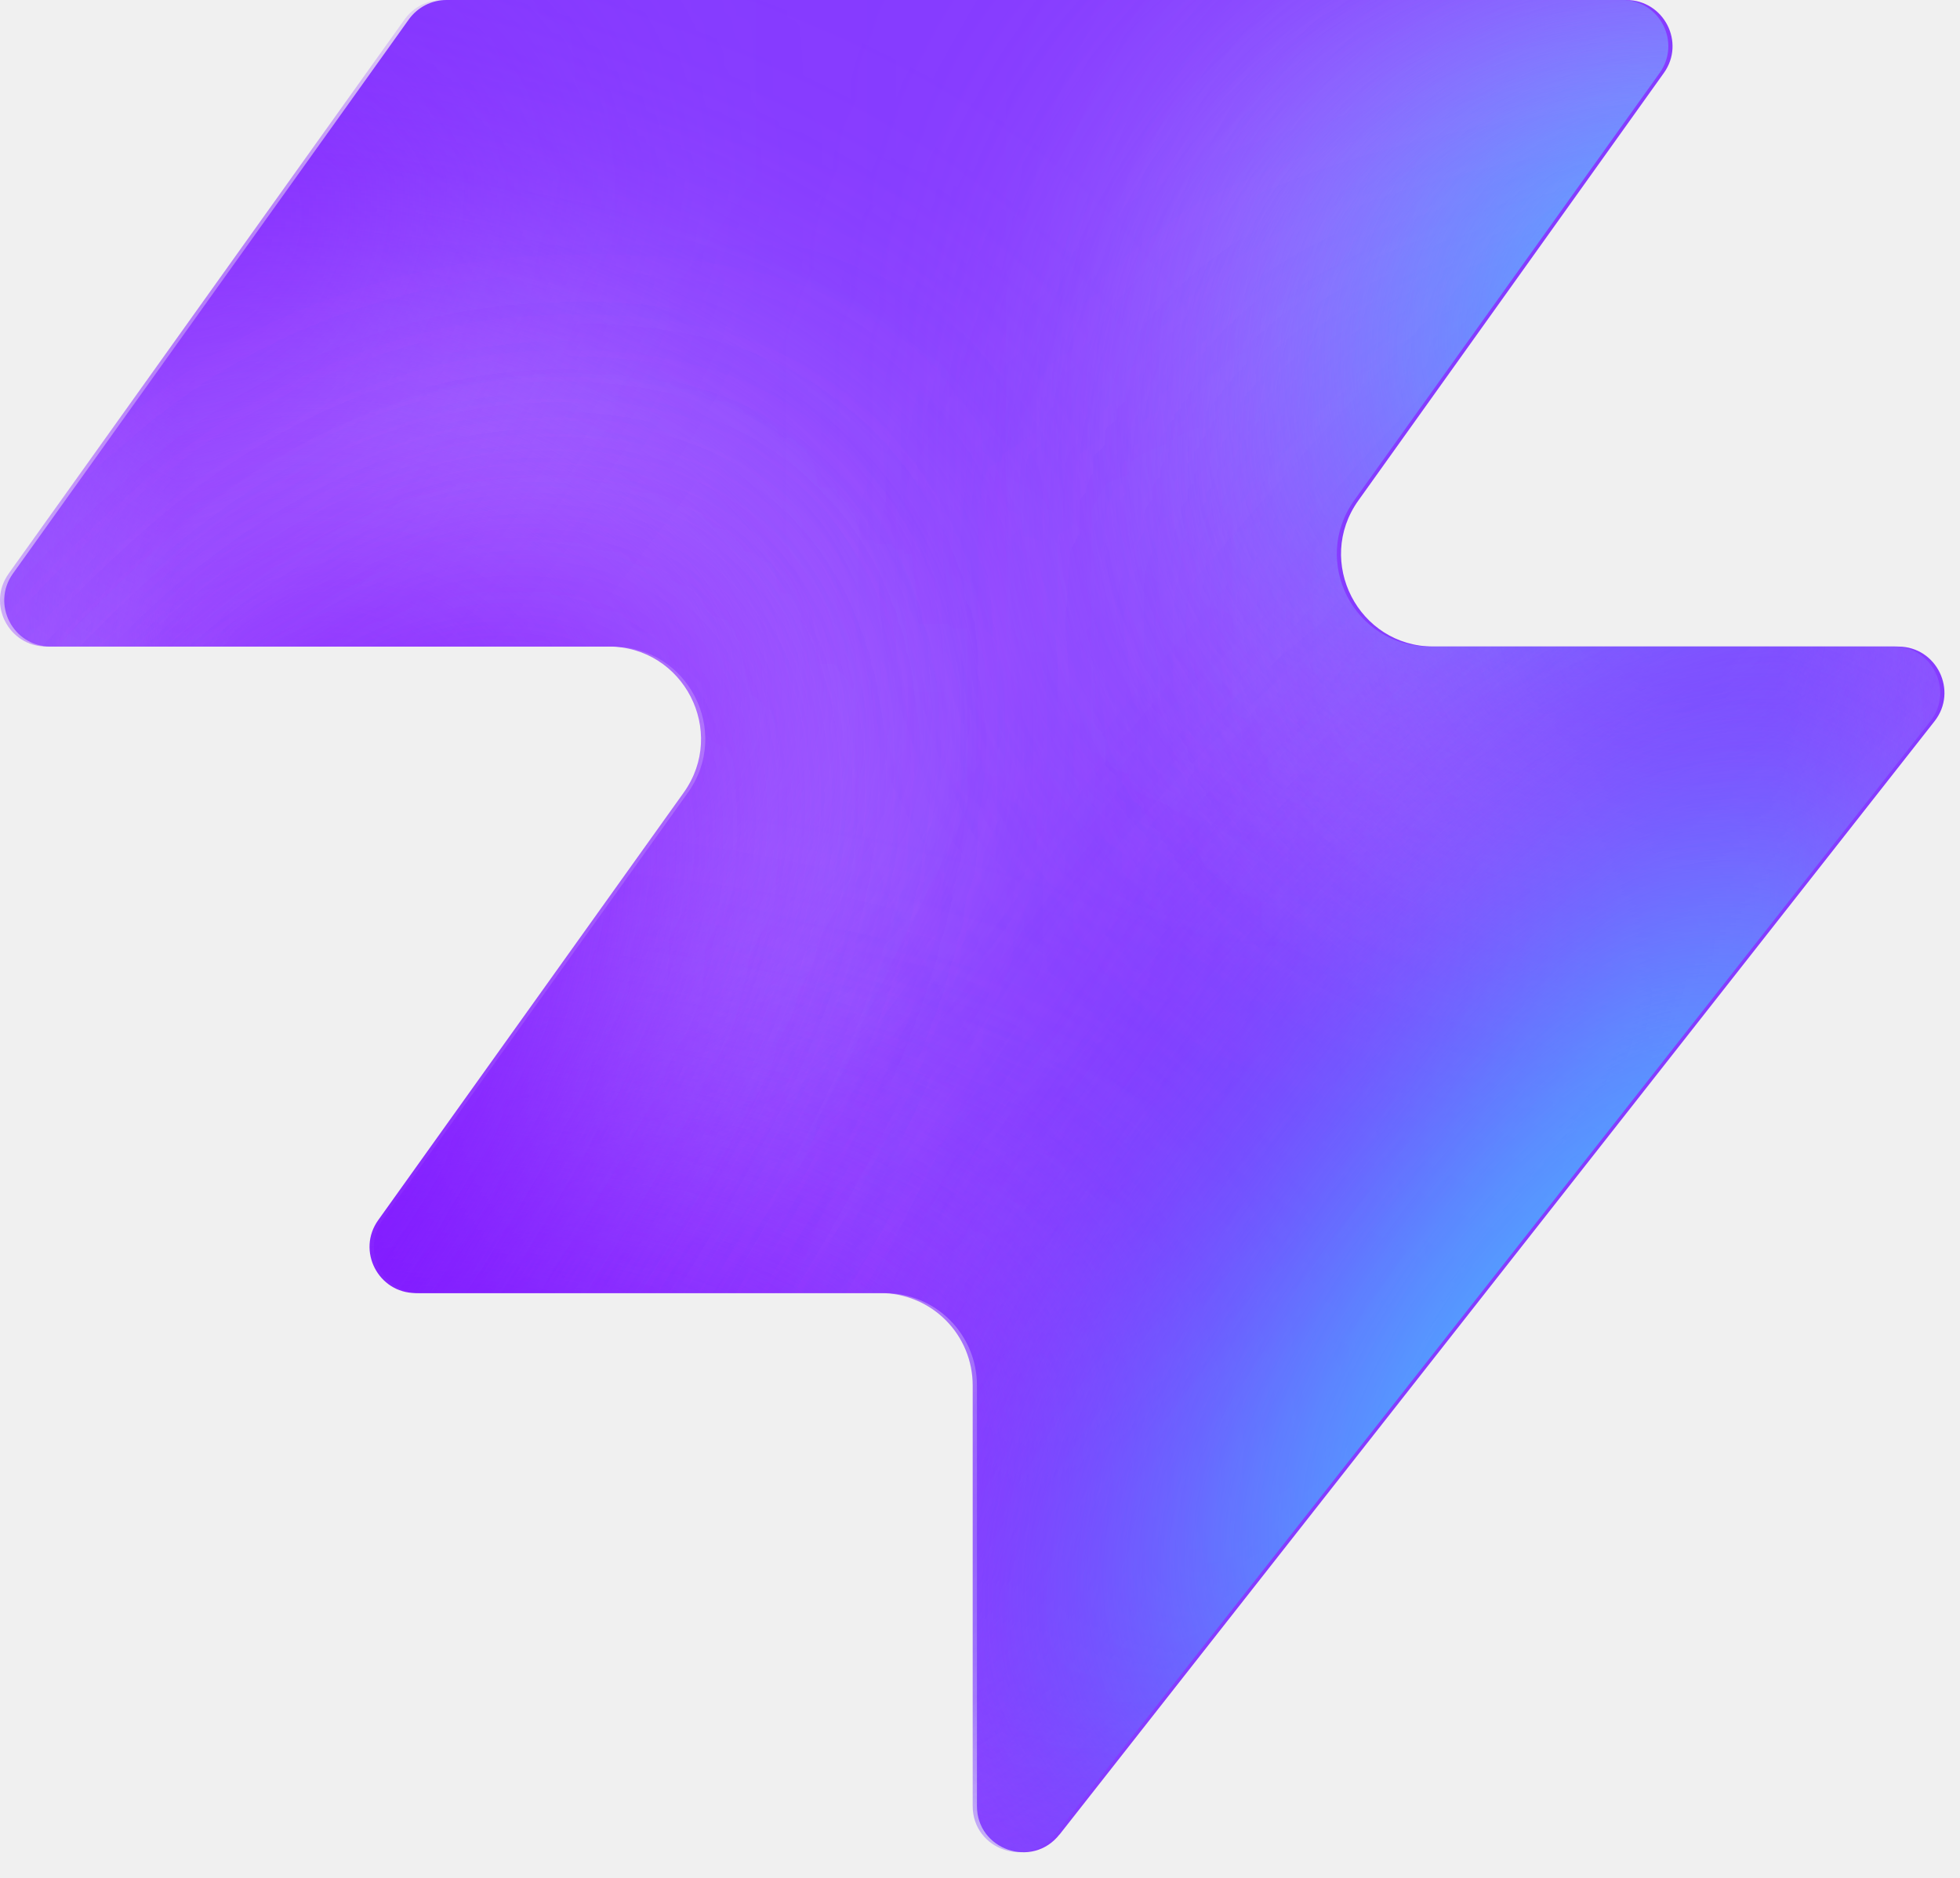
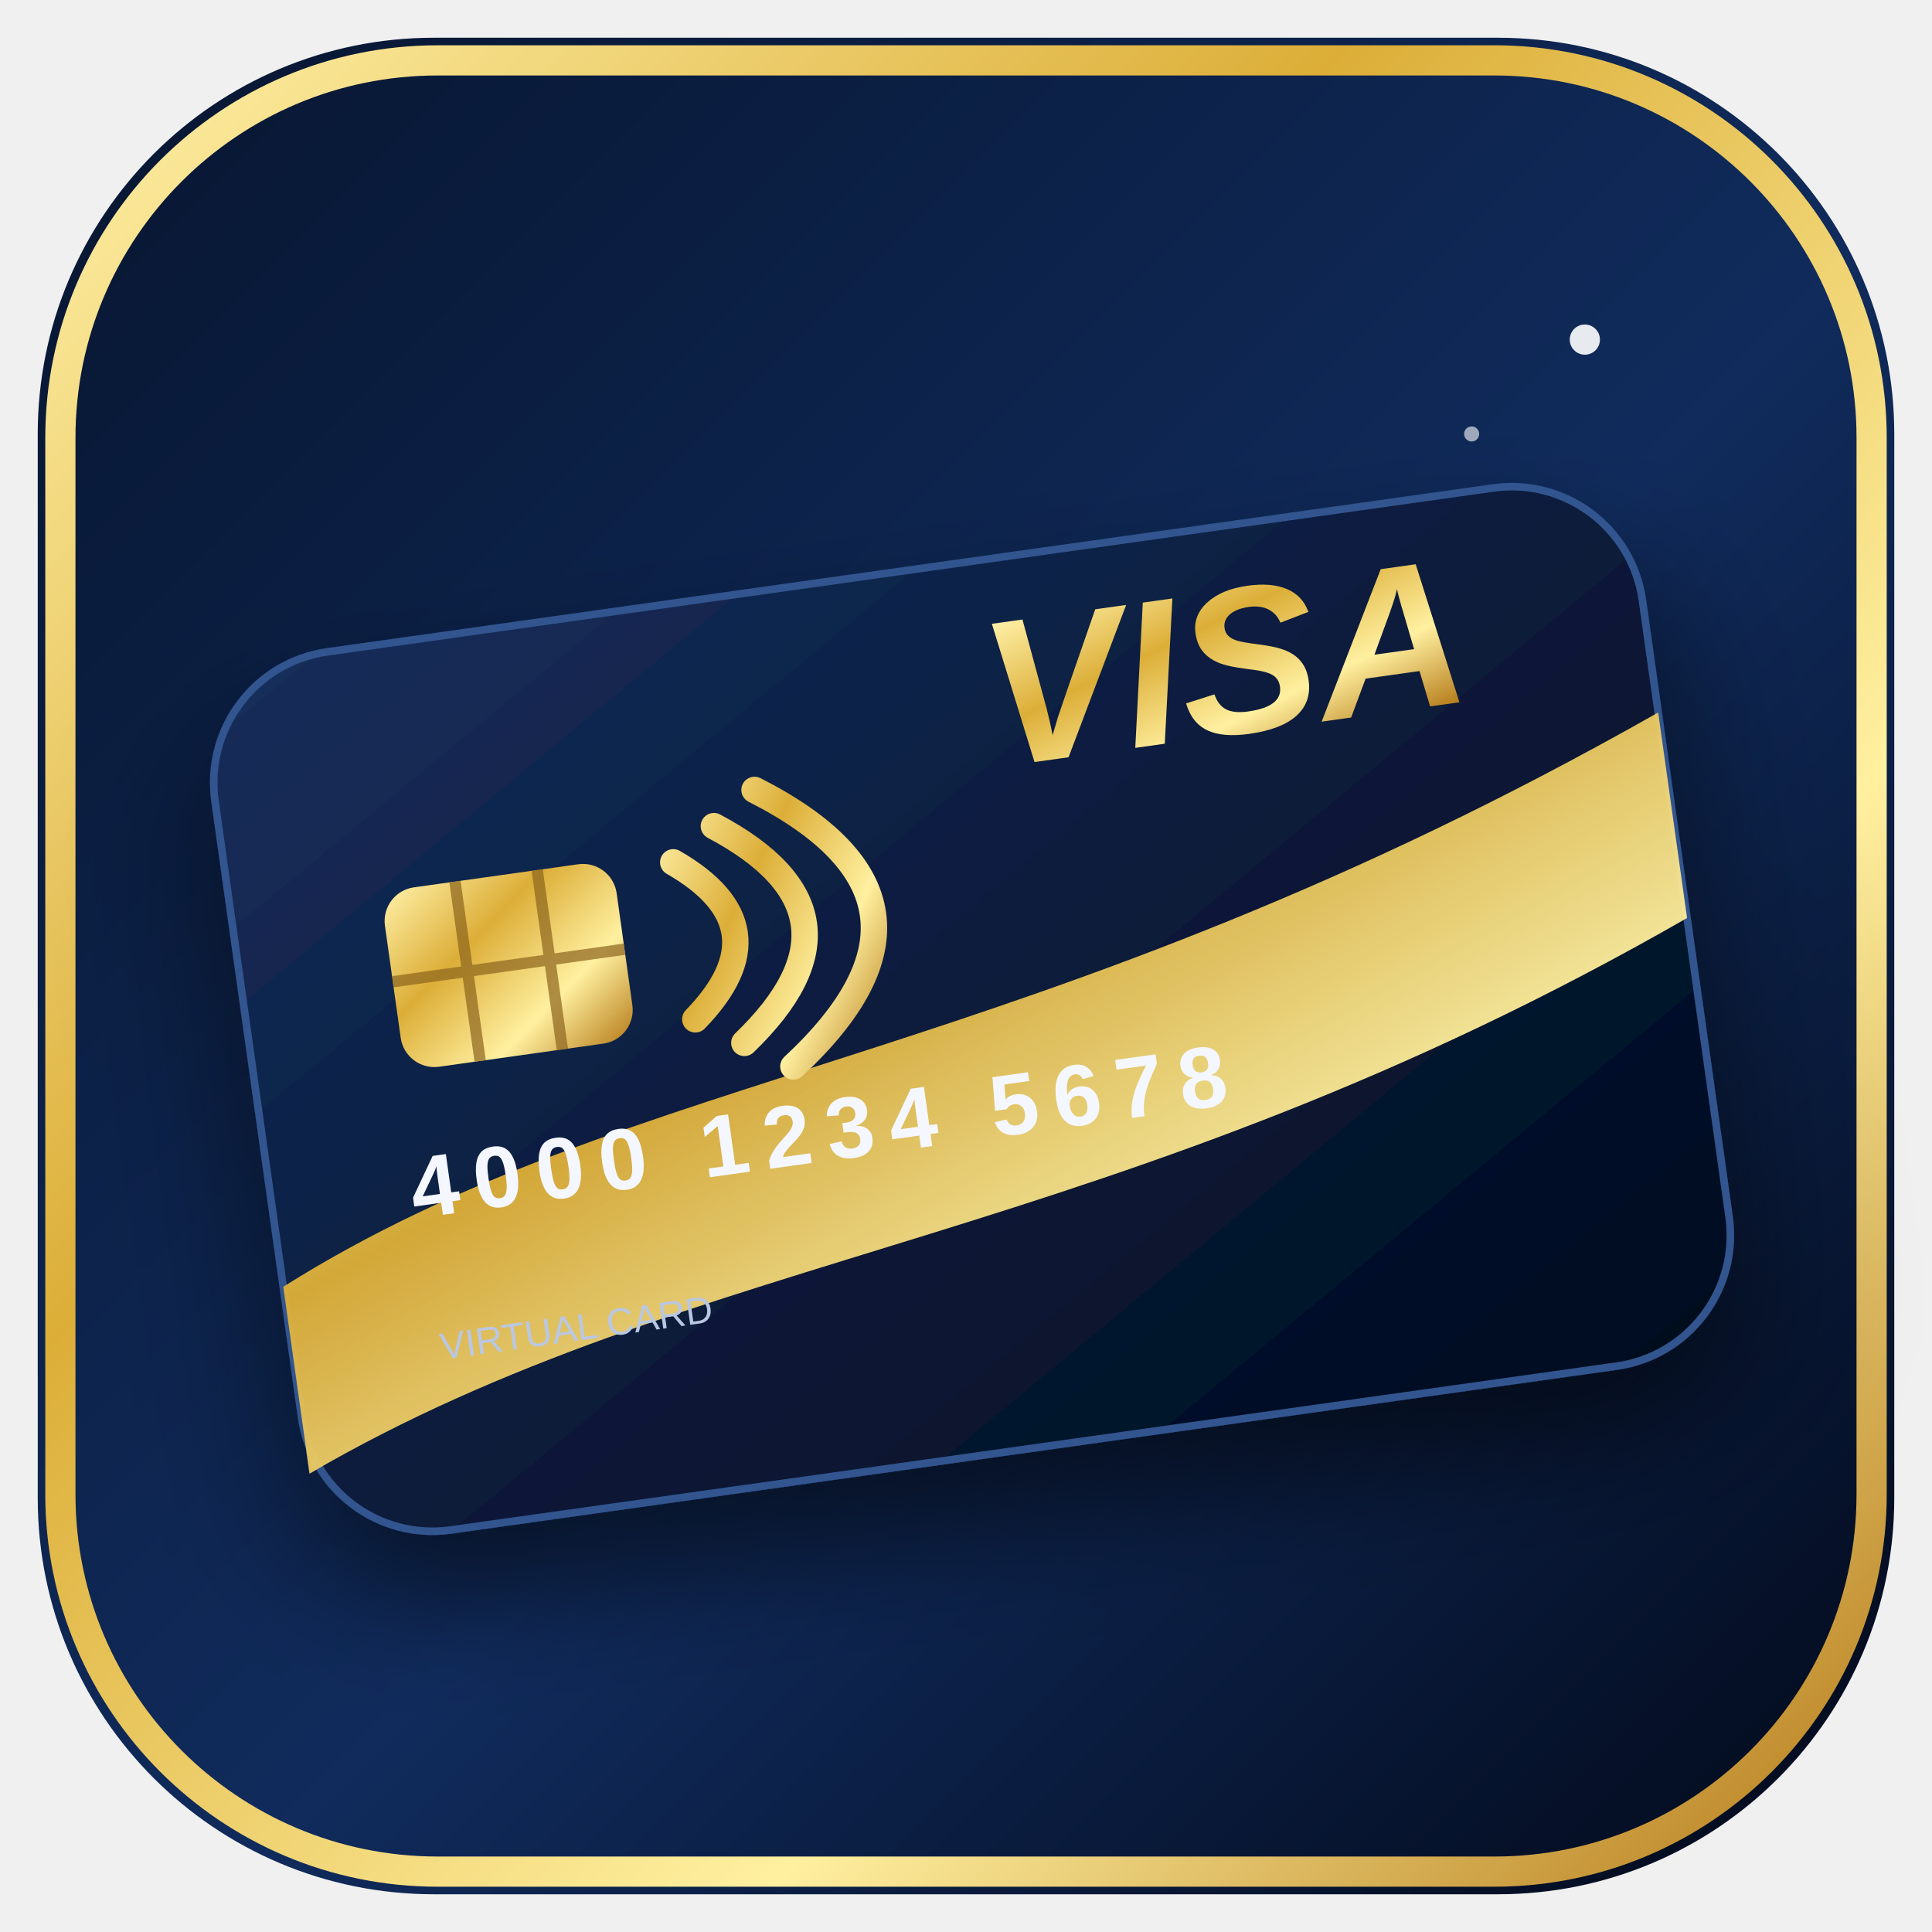
- <svg xmlns="http://www.w3.org/2000/svg" width="48" height="46" fill="none" viewBox="0 0 48 46">
-   <path fill="#863bff" d="M25.946 44.938c-.664.845-2.021.375-2.021-.698V33.937a2.26 2.26 0 0 0-2.262-2.262H10.287c-.92 0-1.456-1.04-.92-1.788l7.48-10.471c1.07-1.497 0-3.578-1.842-3.578H1.237c-.92 0-1.456-1.04-.92-1.788L10.013.474c.214-.297.556-.474.92-.474h28.894c.92 0 1.456 1.04.92 1.788l-7.48 10.471c-1.07 1.498 0 3.579 1.842 3.579h11.377c.943 0 1.473 1.088.89 1.83L25.947 44.94z" style="fill:#863bff;fill:color(display-p3 .525 .23 1);fill-opacity:1" />
-   <mask id="a" width="48" height="46" x="0" y="0" maskUnits="userSpaceOnUse" style="mask-type:alpha">
-     <path fill="#000" d="M25.842 44.938c-.664.844-2.021.375-2.021-.698V33.937a2.26 2.26 0 0 0-2.262-2.262H10.183c-.92 0-1.456-1.04-.92-1.788l7.48-10.471c1.07-1.498 0-3.579-1.842-3.579H1.133c-.92 0-1.456-1.04-.92-1.787L9.91.473c.214-.297.556-.474.92-.474h28.894c.92 0 1.456 1.04.92 1.788l-7.48 10.471c-1.07 1.498 0 3.578 1.842 3.578h11.377c.943 0 1.473 1.088.89 1.832L25.843 44.94z" style="fill:#000;fill-opacity:1" />
-   </mask>
-   <g mask="url(#a)">
-     <g filter="url(#b)">
-       <ellipse cx="5.508" cy="14.704" fill="#ede6ff" rx="5.508" ry="14.704" style="fill:#ede6ff;fill:color(display-p3 .927 .903 1);fill-opacity:1" transform="matrix(.00324 1 1 -.00324 -4.47 31.516)" />
-     </g>
-     <g filter="url(#c)">
-       <ellipse cx="10.399" cy="29.851" fill="#ede6ff" rx="10.399" ry="29.851" style="fill:#ede6ff;fill:color(display-p3 .927 .903 1);fill-opacity:1" transform="matrix(.00324 1 1 -.00324 -39.328 7.883)" />
-     </g>
-     <g filter="url(#d)">
-       <ellipse cx="5.508" cy="30.487" fill="#7e14ff" rx="5.508" ry="30.487" style="fill:#7e14ff;fill:color(display-p3 .492 .077 1);fill-opacity:1" transform="rotate(89.814 -25.913 -14.639)scale(1 -1)" />
-     </g>
-     <g filter="url(#e)">
-       <ellipse cx="5.508" cy="30.599" fill="#7e14ff" rx="5.508" ry="30.599" style="fill:#7e14ff;fill:color(display-p3 .492 .077 1);fill-opacity:1" transform="rotate(89.814 -32.644 -3.334)scale(1 -1)" />
-     </g>
-     <g filter="url(#f)">
-       <ellipse cx="5.508" cy="30.599" fill="#7e14ff" rx="5.508" ry="30.599" style="fill:#7e14ff;fill:color(display-p3 .492 .077 1);fill-opacity:1" transform="matrix(.00324 1 1 -.00324 -34.34 30.47)" />
-     </g>
-     <g filter="url(#g)">
-       <ellipse cx="14.072" cy="22.078" fill="#ede6ff" rx="14.072" ry="22.078" style="fill:#ede6ff;fill:color(display-p3 .927 .903 1);fill-opacity:1" transform="rotate(93.35 24.506 48.493)scale(-1 1)" />
-     </g>
-     <g filter="url(#h)">
-       <ellipse cx="3.47" cy="21.501" fill="#7e14ff" rx="3.47" ry="21.501" style="fill:#7e14ff;fill:color(display-p3 .492 .077 1);fill-opacity:1" transform="rotate(89.009 28.708 47.59)scale(-1 1)" />
-     </g>
-     <g filter="url(#i)">
-       <ellipse cx="3.47" cy="21.501" fill="#7e14ff" rx="3.47" ry="21.501" style="fill:#7e14ff;fill:color(display-p3 .492 .077 1);fill-opacity:1" transform="rotate(89.009 28.708 47.59)scale(-1 1)" />
-     </g>
-     <g filter="url(#j)">
-       <ellipse cx=".387" cy="8.972" fill="#7e14ff" rx="4.407" ry="29.108" style="fill:#7e14ff;fill:color(display-p3 .492 .077 1);fill-opacity:1" transform="rotate(39.51 .387 8.972)" />
-     </g>
-     <g filter="url(#k)">
-       <ellipse cx="47.523" cy="-6.092" fill="#7e14ff" rx="4.407" ry="29.108" style="fill:#7e14ff;fill:color(display-p3 .492 .077 1);fill-opacity:1" transform="rotate(37.892 47.523 -6.092)" />
-     </g>
-     <g filter="url(#l)">
-       <ellipse cx="41.412" cy="6.333" fill="#47bfff" rx="5.971" ry="9.665" style="fill:#47bfff;fill:color(display-p3 .28 .748 1);fill-opacity:1" transform="rotate(37.892 41.412 6.333)" />
-     </g>
-     <g filter="url(#m)">
-       <ellipse cx="-1.879" cy="38.332" fill="#7e14ff" rx="4.407" ry="29.108" style="fill:#7e14ff;fill:color(display-p3 .492 .077 1);fill-opacity:1" transform="rotate(37.892 -1.88 38.332)" />
-     </g>
-     <g filter="url(#n)">
-       <ellipse cx="-1.879" cy="38.332" fill="#7e14ff" rx="4.407" ry="29.108" style="fill:#7e14ff;fill:color(display-p3 .492 .077 1);fill-opacity:1" transform="rotate(37.892 -1.88 38.332)" />
-     </g>
-     <g filter="url(#o)">
-       <ellipse cx="35.651" cy="29.907" fill="#7e14ff" rx="4.407" ry="29.108" style="fill:#7e14ff;fill:color(display-p3 .492 .077 1);fill-opacity:1" transform="rotate(37.892 35.651 29.907)" />
-     </g>
-     <g filter="url(#p)">
-       <ellipse cx="38.418" cy="32.4" fill="#47bfff" rx="5.971" ry="15.297" style="fill:#47bfff;fill:color(display-p3 .28 .748 1);fill-opacity:1" transform="rotate(37.892 38.418 32.4)" />
-     </g>
-   </g>
+ <svg xmlns="http://www.w3.org/2000/svg" viewBox="0 0 512 512">
  <defs>
-     <filter id="b" width="60.045" height="41.654" x="-19.77" y="16.149" color-interpolation-filters="sRGB" filterUnits="userSpaceOnUse">
-       <feFlood flood-opacity="0" result="BackgroundImageFix" />
-       <feBlend in="SourceGraphic" in2="BackgroundImageFix" result="shape" />
-       <feGaussianBlur result="effect1_foregroundBlur_2002_17158" stdDeviation="7.659" />
-     </filter>
-     <filter id="c" width="90.34" height="51.437" x="-54.613" y="-7.533" color-interpolation-filters="sRGB" filterUnits="userSpaceOnUse">
-       <feFlood flood-opacity="0" result="BackgroundImageFix" />
-       <feBlend in="SourceGraphic" in2="BackgroundImageFix" result="shape" />
-       <feGaussianBlur result="effect1_foregroundBlur_2002_17158" stdDeviation="7.659" />
-     </filter>
-     <filter id="d" width="79.355" height="29.4" x="-49.64" y="2.03" color-interpolation-filters="sRGB" filterUnits="userSpaceOnUse">
-       <feFlood flood-opacity="0" result="BackgroundImageFix" />
-       <feBlend in="SourceGraphic" in2="BackgroundImageFix" result="shape" />
-       <feGaussianBlur result="effect1_foregroundBlur_2002_17158" stdDeviation="4.596" />
-     </filter>
-     <filter id="e" width="79.579" height="29.4" x="-45.045" y="20.029" color-interpolation-filters="sRGB" filterUnits="userSpaceOnUse">
-       <feFlood flood-opacity="0" result="BackgroundImageFix" />
-       <feBlend in="SourceGraphic" in2="BackgroundImageFix" result="shape" />
-       <feGaussianBlur result="effect1_foregroundBlur_2002_17158" stdDeviation="4.596" />
-     </filter>
-     <filter id="f" width="79.579" height="29.4" x="-43.513" y="21.178" color-interpolation-filters="sRGB" filterUnits="userSpaceOnUse">
-       <feFlood flood-opacity="0" result="BackgroundImageFix" />
-       <feBlend in="SourceGraphic" in2="BackgroundImageFix" result="shape" />
-       <feGaussianBlur result="effect1_foregroundBlur_2002_17158" stdDeviation="4.596" />
-     </filter>
-     <filter id="g" width="74.749" height="58.852" x="15.756" y="-17.901" color-interpolation-filters="sRGB" filterUnits="userSpaceOnUse">
-       <feFlood flood-opacity="0" result="BackgroundImageFix" />
-       <feBlend in="SourceGraphic" in2="BackgroundImageFix" result="shape" />
-       <feGaussianBlur result="effect1_foregroundBlur_2002_17158" stdDeviation="7.659" />
-     </filter>
-     <filter id="h" width="61.377" height="25.362" x="23.548" y="2.284" color-interpolation-filters="sRGB" filterUnits="userSpaceOnUse">
-       <feFlood flood-opacity="0" result="BackgroundImageFix" />
-       <feBlend in="SourceGraphic" in2="BackgroundImageFix" result="shape" />
-       <feGaussianBlur result="effect1_foregroundBlur_2002_17158" stdDeviation="4.596" />
-     </filter>
-     <filter id="i" width="61.377" height="25.362" x="23.548" y="2.284" color-interpolation-filters="sRGB" filterUnits="userSpaceOnUse">
-       <feFlood flood-opacity="0" result="BackgroundImageFix" />
-       <feBlend in="SourceGraphic" in2="BackgroundImageFix" result="shape" />
-       <feGaussianBlur result="effect1_foregroundBlur_2002_17158" stdDeviation="4.596" />
-     </filter>
-     <filter id="j" width="56.045" height="63.649" x="-27.636" y="-22.853" color-interpolation-filters="sRGB" filterUnits="userSpaceOnUse">
-       <feFlood flood-opacity="0" result="BackgroundImageFix" />
-       <feBlend in="SourceGraphic" in2="BackgroundImageFix" result="shape" />
-       <feGaussianBlur result="effect1_foregroundBlur_2002_17158" stdDeviation="4.596" />
-     </filter>
-     <filter id="k" width="54.814" height="64.646" x="20.116" y="-38.415" color-interpolation-filters="sRGB" filterUnits="userSpaceOnUse">
-       <feFlood flood-opacity="0" result="BackgroundImageFix" />
-       <feBlend in="SourceGraphic" in2="BackgroundImageFix" result="shape" />
-       <feGaussianBlur result="effect1_foregroundBlur_2002_17158" stdDeviation="4.596" />
-     </filter>
-     <filter id="l" width="33.541" height="35.313" x="24.641" y="-11.323" color-interpolation-filters="sRGB" filterUnits="userSpaceOnUse">
-       <feFlood flood-opacity="0" result="BackgroundImageFix" />
-       <feBlend in="SourceGraphic" in2="BackgroundImageFix" result="shape" />
-       <feGaussianBlur result="effect1_foregroundBlur_2002_17158" stdDeviation="4.596" />
-     </filter>
-     <filter id="m" width="54.814" height="64.646" x="-29.286" y="6.009" color-interpolation-filters="sRGB" filterUnits="userSpaceOnUse">
-       <feFlood flood-opacity="0" result="BackgroundImageFix" />
-       <feBlend in="SourceGraphic" in2="BackgroundImageFix" result="shape" />
-       <feGaussianBlur result="effect1_foregroundBlur_2002_17158" stdDeviation="4.596" />
-     </filter>
-     <filter id="n" width="54.814" height="64.646" x="-29.286" y="6.009" color-interpolation-filters="sRGB" filterUnits="userSpaceOnUse">
-       <feFlood flood-opacity="0" result="BackgroundImageFix" />
-       <feBlend in="SourceGraphic" in2="BackgroundImageFix" result="shape" />
-       <feGaussianBlur result="effect1_foregroundBlur_2002_17158" stdDeviation="4.596" />
-     </filter>
-     <filter id="o" width="54.814" height="64.646" x="8.244" y="-2.416" color-interpolation-filters="sRGB" filterUnits="userSpaceOnUse">
-       <feFlood flood-opacity="0" result="BackgroundImageFix" />
-       <feBlend in="SourceGraphic" in2="BackgroundImageFix" result="shape" />
-       <feGaussianBlur result="effect1_foregroundBlur_2002_17158" stdDeviation="4.596" />
-     </filter>
-     <filter id="p" width="39.409" height="43.623" x="18.713" y="10.588" color-interpolation-filters="sRGB" filterUnits="userSpaceOnUse">
-       <feFlood flood-opacity="0" result="BackgroundImageFix" />
-       <feBlend in="SourceGraphic" in2="BackgroundImageFix" result="shape" />
-       <feGaussianBlur result="effect1_foregroundBlur_2002_17158" stdDeviation="4.596" />
+     <linearGradient id="bg" x1="0" y1="0" x2="1" y2="1">
+       <stop offset="0%" stop-color="#07152f" />
+       <stop offset="55%" stop-color="#102b5c" />
+       <stop offset="100%" stop-color="#020817" />
+     </linearGradient>
+     <linearGradient id="gold" x1="0" y1="0" x2="1" y2="1">
+       <stop offset="0%" stop-color="#fff1a8" />
+       <stop offset="35%" stop-color="#dcae38" />
+       <stop offset="70%" stop-color="#fff0a0" />
+       <stop offset="100%" stop-color="#b57a18" />
+     </linearGradient>
+     <linearGradient id="card" x1="0" y1="0" x2="1" y2="1">
+       <stop offset="0%" stop-color="#162e5c" />
+       <stop offset="50%" stop-color="#0a1b3b" />
+       <stop offset="100%" stop-color="#020b1d" />
+     </linearGradient>
+     <filter id="shadow" x="-30%" y="-30%" width="160%" height="160%">
+       <feDropShadow dx="0" dy="18" stdDeviation="18" flood-opacity="0.55" />
    </filter>
  </defs>
+   <rect x="10" y="10" width="492" height="492" rx="105" fill="url(#bg)" />
+   <rect x="16" y="16" width="480" height="480" rx="100" fill="none" stroke="url(#gold)" stroke-width="8" />
+   <g transform="rotate(-8 256 256)" filter="url(#shadow)">
+     <rect x="65" y="150" width="382" height="235" rx="35" fill="url(#card)" stroke="#31558f" stroke-width="2" />
+     <path d="M65 315          C165 270 270 285 447 215          L447 270          C285 335 175 320 65 365 Z" fill="url(#gold)" opacity="0.95" />
+     <rect x="105" y="215" width="62" height="48" rx="9" fill="url(#gold)" />
+     <path d="M125 215v48          M147 215v48          M105 239h62" stroke="#8b641c" stroke-width="3" opacity="0.7" />
+     <path d="M183 218          Q210 239 183 260          M195 210          Q235 239 195 268          M207 202          Q260 239 207 276" fill="none" stroke="url(#gold)" stroke-width="7" stroke-linecap="round" />
+     <text x="335" y="205" text-anchor="middle" font-family="Arial, Helvetica, sans-serif" font-size="55" font-weight="900" font-style="italic" fill="url(#gold)">
+       VISA
+     </text>
+     <text x="102" y="302" font-family="Arial, Helvetica, sans-serif" font-size="23" font-weight="600" letter-spacing="4" fill="#f5f7ff">
+       4000 1234 5678
+     </text>
+     <text x="104" y="340" font-family="Arial, Helvetica, sans-serif" font-size="10" fill="#b9c7e3">
+       VIRTUAL CARD
+     </text>
+   </g>
+   <circle cx="420" cy="90" r="4" fill="#ffffff" opacity="0.9" />
+   <circle cx="390" cy="115" r="2" fill="#ffffff" opacity="0.6" />
</svg>
